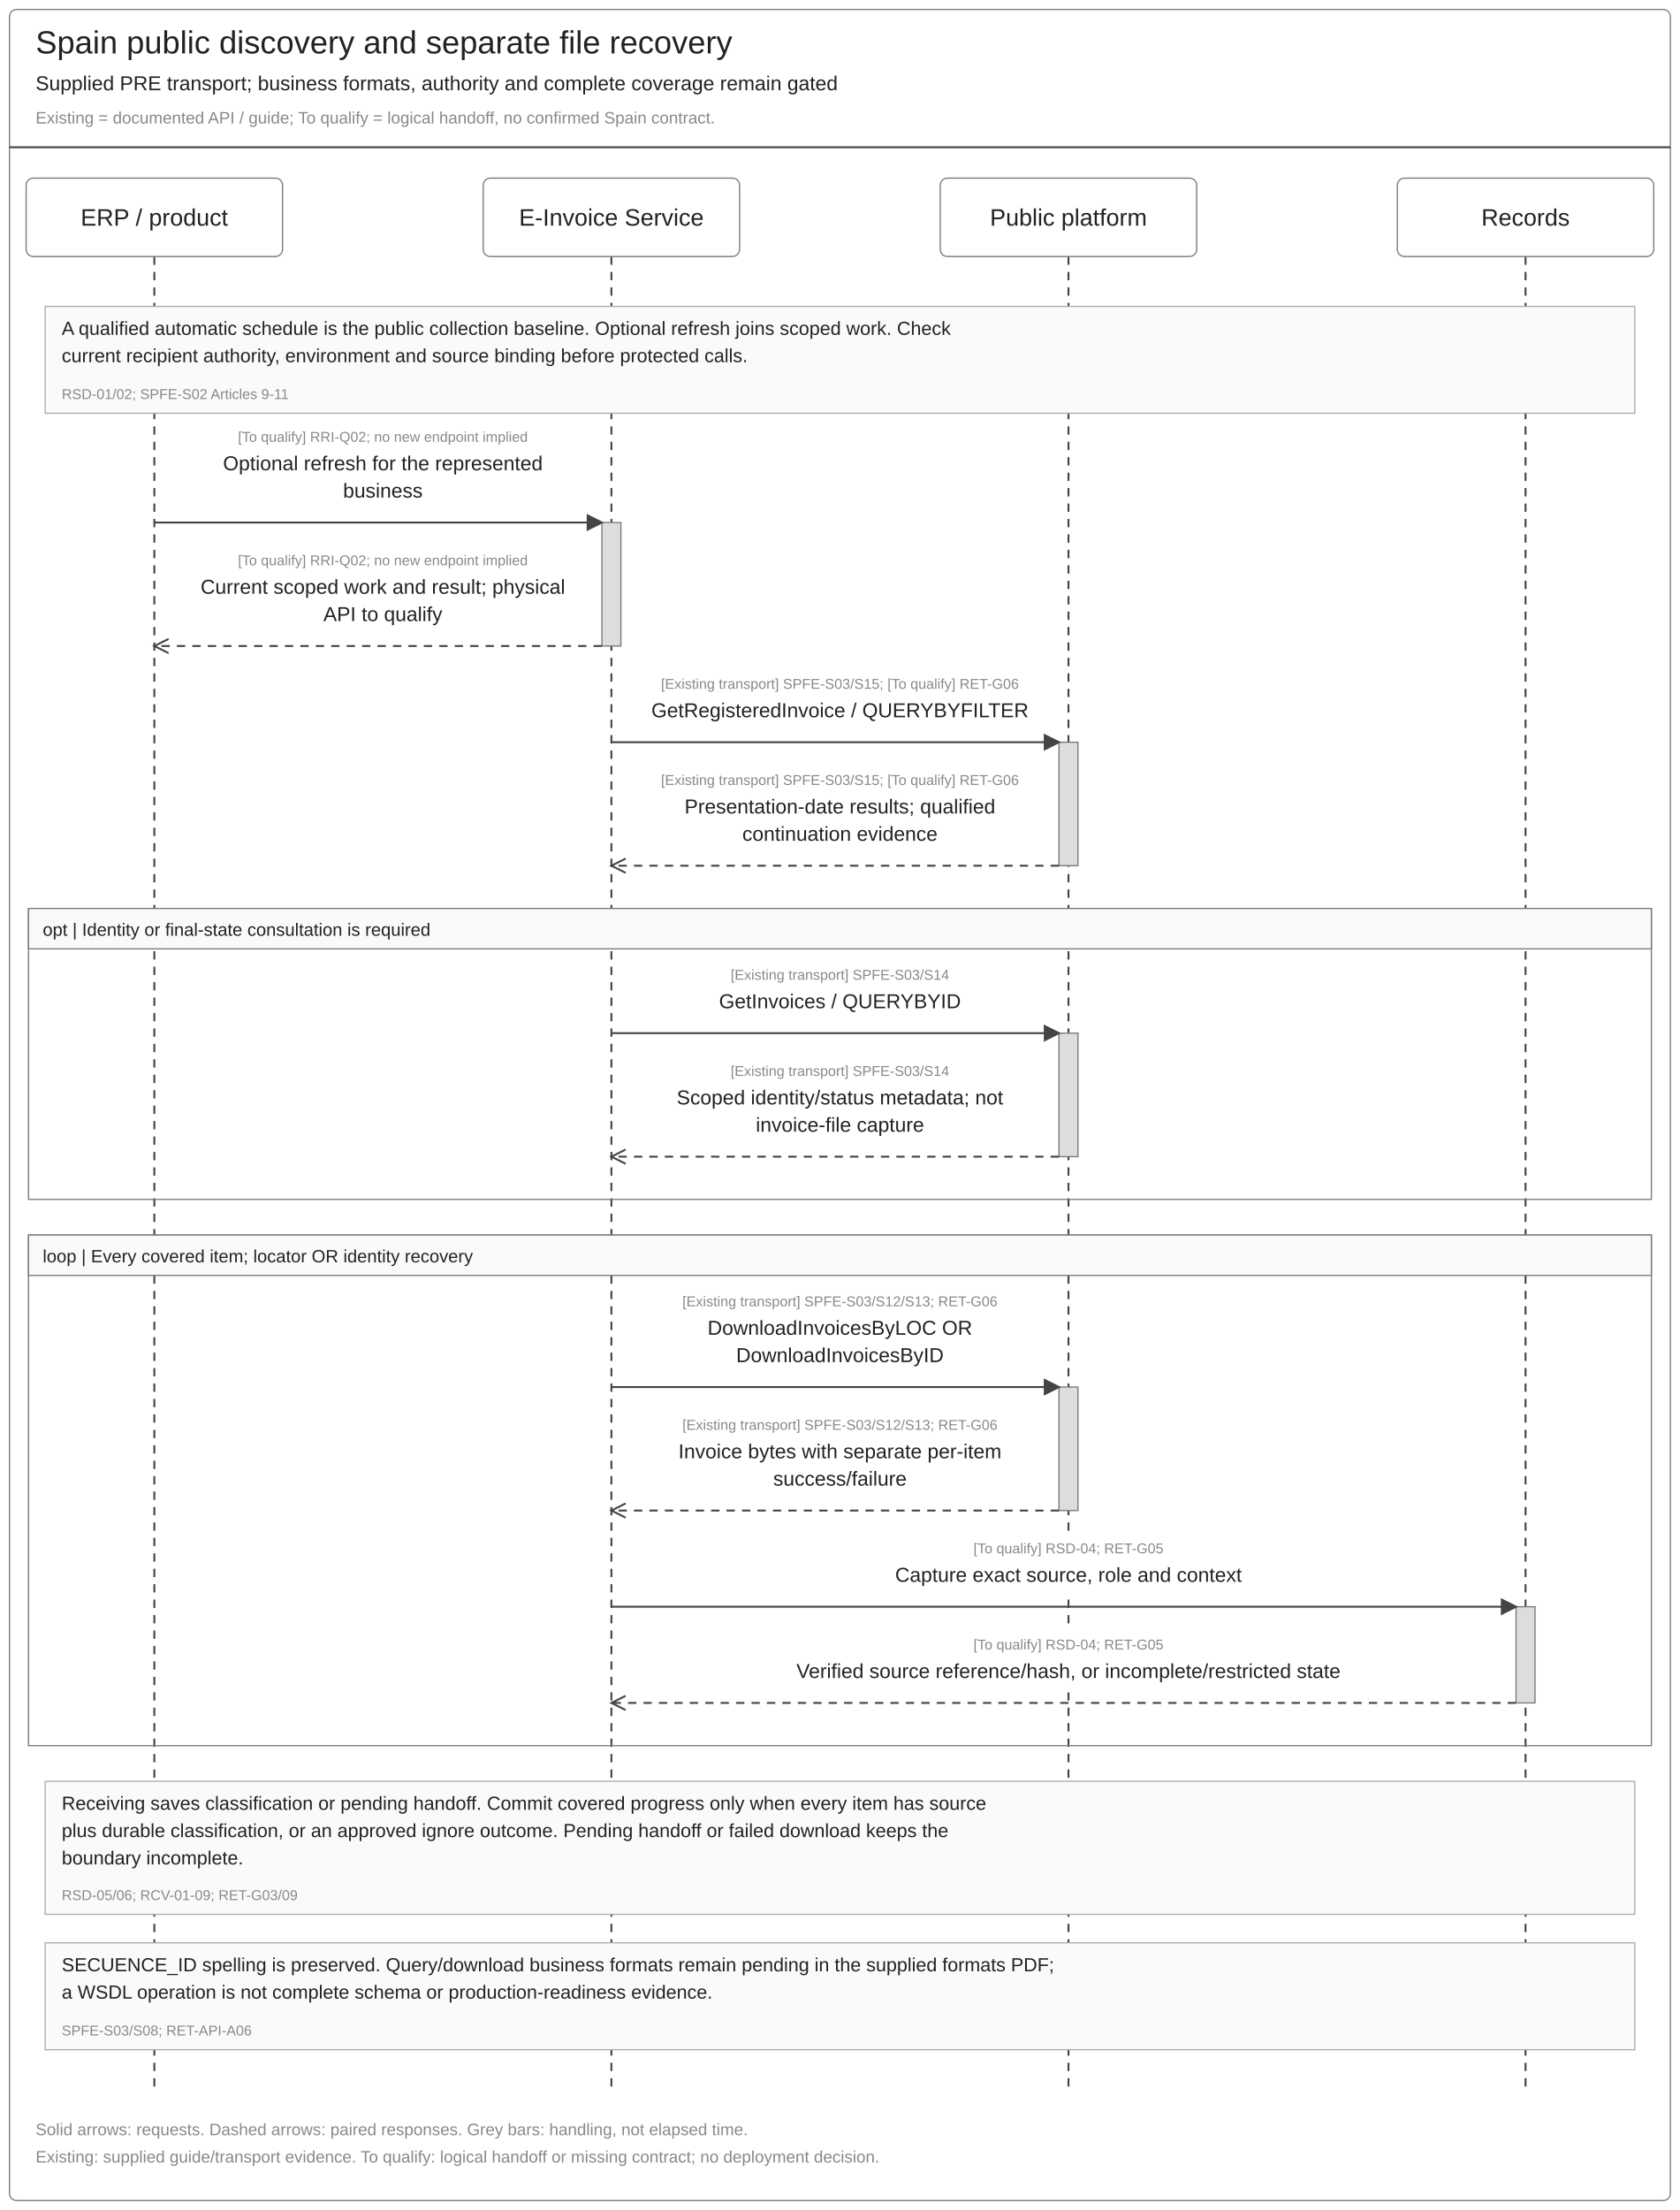
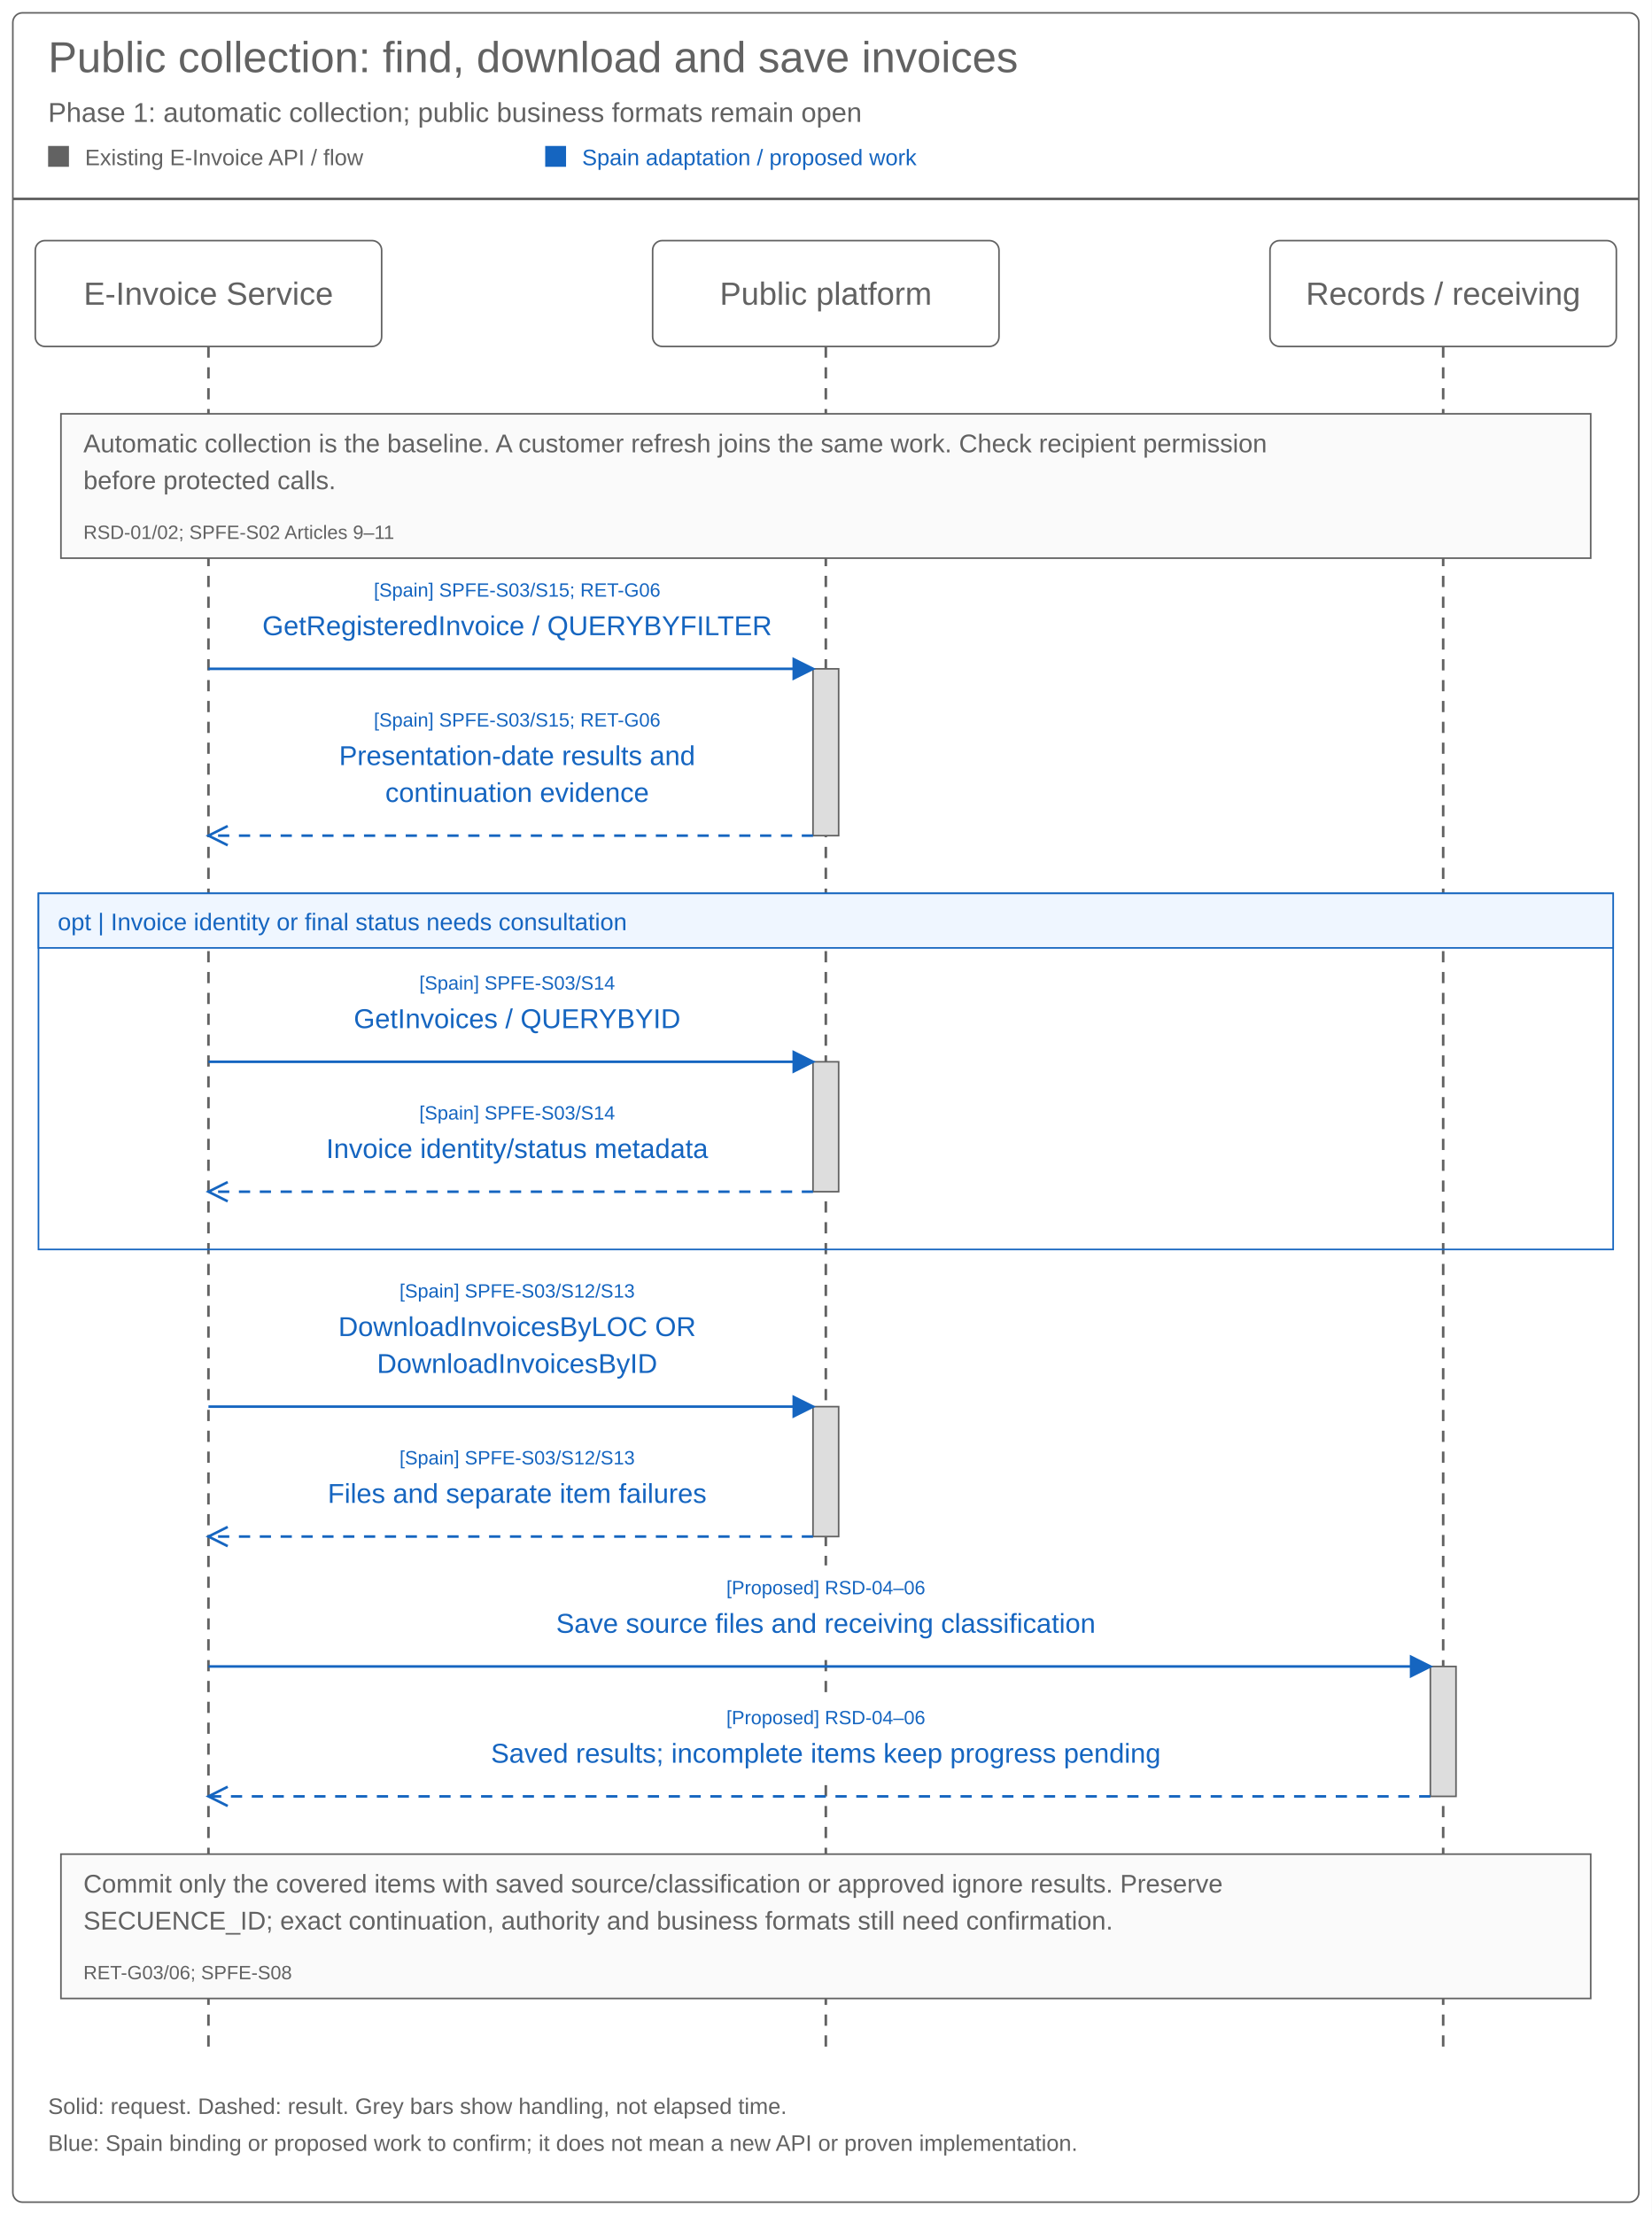
- <svg xmlns="http://www.w3.org/2000/svg" aria-label="Spain public discovery and separate file recovery" width="1415" height="1861" viewBox="0 0 1415 1861" role="img">
-   <rect width="1415" height="1861" fill="white" />
-   <rect x="8" y="8" width="1399" height="1845" fill="white" stroke="#777777" rx="6" />
-   <text font-family="Arial, sans-serif" font-size="27" text-anchor="start" x="30" y="45" fill="#222222">Spain public discovery and separate file recovery</text>
-   <text font-family="Arial, sans-serif" font-size="17" text-anchor="start" x="30" y="76" fill="#222222">Supplied PRE transport; business formats, authority and complete coverage remain gated</text>
-   <text font-family="Arial, sans-serif" font-size="14" text-anchor="start" x="30" y="104" fill="#888888">Existing = documented API / guide; To qualify = logical handoff, no confirmed Spain contract.</text>
-   <path d="M 8,124 L 1407,124" fill="none" stroke="#444444" stroke-width="1.6" />
-   <path d="M 130,216 L 130,1758" fill="none" stroke="#444444" stroke-width="1.6" stroke-dasharray="7 6" />
-   <rect x="22" y="150" width="216" height="66" fill="white" stroke="#777777" rx="6" />
-   <text font-family="Arial, sans-serif" font-size="20" text-anchor="middle" x="130" y="190" fill="#222222">ERP / product</text>
-   <path d="M 515,216 L 515,1758" fill="none" stroke="#444444" stroke-width="1.6" stroke-dasharray="7 6" />
-   <rect x="407" y="150" width="216" height="66" fill="white" stroke="#777777" rx="6" />
-   <text font-family="Arial, sans-serif" font-size="20" text-anchor="middle" x="515" y="190" fill="#222222">E-Invoice Service</text>
-   <path d="M 900,216 L 900,1758" fill="none" stroke="#444444" stroke-width="1.6" stroke-dasharray="7 6" />
-   <rect x="792" y="150" width="216" height="66" fill="white" stroke="#777777" rx="6" />
-   <text font-family="Arial, sans-serif" font-size="20" text-anchor="middle" x="900" y="190" fill="#222222">Public platform</text>
-   <path d="M 1285,216 L 1285,1758" fill="none" stroke="#444444" stroke-width="1.6" stroke-dasharray="7 6" />
-   <rect x="1177" y="150" width="216" height="66" fill="white" stroke="#777777" rx="6" />
-   <text font-family="Arial, sans-serif" font-size="20" text-anchor="middle" x="1285" y="190" fill="#222222">Records</text>
-   <rect x="24" y="765" width="1367" height="245" fill="none" stroke="#777777" rx="0" />
-   <rect x="24" y="1040" width="1367" height="430" fill="none" stroke="#777777" rx="0" />
-   <rect x="507" y="440" width="16" height="104" fill="#dddddd" stroke="#777777" rx="0" />
-   <rect x="892" y="625" width="16" height="104" fill="#dddddd" stroke="#777777" rx="0" />
-   <rect x="892" y="870" width="16" height="104" fill="#dddddd" stroke="#777777" rx="0" />
-   <rect x="892" y="1168" width="16" height="104" fill="#dddddd" stroke="#777777" rx="0" />
-   <rect x="1277" y="1353" width="16" height="81" fill="#dddddd" stroke="#777777" rx="0" />
-   <rect x="24" y="765" width="1367" height="34" fill="#fafafa" stroke="#777777" rx="0" />
-   <text font-family="Arial, sans-serif" font-size="15" text-anchor="start" x="36" y="788" fill="#222222">opt | Identity or final-state consultation is required</text>
-   <rect x="24" y="1040" width="1367" height="34" fill="#fafafa" stroke="#777777" rx="0" />
-   <text font-family="Arial, sans-serif" font-size="15" text-anchor="start" x="36" y="1063" fill="#222222">loop | Every covered item; locator OR identity recovery</text>
-   <rect x="38" y="258" width="1339" height="90" fill="#fafafa" stroke="#aaaaaa" rx="0" />
-   <text font-family="Arial, sans-serif" font-size="16" text-anchor="start" x="52" y="282" fill="#222222">A qualified automatic schedule is the public collection baseline. Optional refresh joins scoped work. Check</text>
-   <text font-family="Arial, sans-serif" font-size="16" text-anchor="start" x="52" y="305" fill="#222222">current recipient authority, environment and source binding before protected calls.</text>
-   <text font-family="Arial, sans-serif" font-size="12" text-anchor="start" x="52" y="336" fill="#888888">RSD-01/02; SPFE-S02 Articles 9-11</text>
-   <rect x="38" y="1500" width="1339" height="112" fill="#fafafa" stroke="#aaaaaa" rx="0" />
-   <text font-family="Arial, sans-serif" font-size="16" text-anchor="start" x="52" y="1524" fill="#222222">Receiving saves classification or pending handoff. Commit covered progress only when every item has source</text>
-   <text font-family="Arial, sans-serif" font-size="16" text-anchor="start" x="52" y="1547" fill="#222222">plus durable classification, or an approved ignore outcome. Pending handoff or failed download keeps the</text>
-   <text font-family="Arial, sans-serif" font-size="16" text-anchor="start" x="52" y="1570" fill="#222222">boundary incomplete.</text>
-   <text font-family="Arial, sans-serif" font-size="12" text-anchor="start" x="52" y="1600" fill="#888888">RSD-05/06; RCV-01-09; RET-G03/09</text>
-   <rect x="38" y="1636" width="1339" height="90" fill="#fafafa" stroke="#aaaaaa" rx="0" />
-   <text font-family="Arial, sans-serif" font-size="16" text-anchor="start" x="52" y="1660" fill="#222222">SECUENCE_ID spelling is preserved. Query/download business formats remain pending in the supplied formats PDF;</text>
-   <text font-family="Arial, sans-serif" font-size="16" text-anchor="start" x="52" y="1683" fill="#222222">a WSDL operation is not complete schema or production-readiness evidence.</text>
-   <text font-family="Arial, sans-serif" font-size="12" text-anchor="start" x="52" y="1714" fill="#888888">SPFE-S03/S08; RET-API-A06</text>
-   <rect x="142" y="354" width="361" height="77" fill="white" stroke="none" rx="0" />
-   <text font-family="Arial, sans-serif" font-size="12" text-anchor="middle" x="322.5" y="372" fill="#888888">[To qualify] RRI-Q02; no new endpoint implied</text>
-   <text font-family="Arial, sans-serif" font-size="17" text-anchor="middle" x="322.5" y="396" fill="#222222">Optional refresh for the represented</text>
-   <text font-family="Arial, sans-serif" font-size="17" text-anchor="middle" x="322.5" y="419" fill="#222222">business</text>
-   <path d="M 130,440 L 507,440" fill="none" stroke="#444444" stroke-width="1.6" />
-   <path stroke-width="1.6" d="M 495,434 L 507,440 L 495,446 Z" fill="#444444" stroke="#444444" />
-   <rect x="142" y="458" width="361" height="77" fill="white" stroke="none" rx="0" />
-   <text font-family="Arial, sans-serif" font-size="12" text-anchor="middle" x="322.5" y="476" fill="#888888">[To qualify] RRI-Q02; no new endpoint implied</text>
-   <text font-family="Arial, sans-serif" font-size="17" text-anchor="middle" x="322.5" y="500" fill="#222222">Current scoped work and result; physical</text>
-   <text font-family="Arial, sans-serif" font-size="17" text-anchor="middle" x="322.5" y="523" fill="#222222">API to qualify</text>
-   <path d="M 507,544 L 130,544" fill="none" stroke="#444444" stroke-width="1.6" stroke-dasharray="7 6" />
-   <path stroke-width="1.6" d="M 142,538 L 130,544 L 142,550" fill="none" stroke="#444444" />
-   <rect x="527" y="562" width="361" height="54" fill="white" stroke="none" rx="0" />
-   <text font-family="Arial, sans-serif" font-size="12" text-anchor="middle" x="707.5" y="580" fill="#888888">[Existing transport] SPFE-S03/S15; [To qualify] RET-G06</text>
-   <text font-family="Arial, sans-serif" font-size="17" text-anchor="middle" x="707.5" y="604" fill="#222222">GetRegisteredInvoice / QUERYBYFILTER</text>
-   <path d="M 515,625 L 892,625" fill="none" stroke="#444444" stroke-width="1.6" />
-   <path stroke-width="1.6" d="M 880,619 L 892,625 L 880,631 Z" fill="#444444" stroke="#444444" />
-   <rect x="527" y="643" width="361" height="77" fill="white" stroke="none" rx="0" />
-   <text font-family="Arial, sans-serif" font-size="12" text-anchor="middle" x="707.5" y="661" fill="#888888">[Existing transport] SPFE-S03/S15; [To qualify] RET-G06</text>
-   <text font-family="Arial, sans-serif" font-size="17" text-anchor="middle" x="707.5" y="685" fill="#222222">Presentation-date results; qualified</text>
-   <text font-family="Arial, sans-serif" font-size="17" text-anchor="middle" x="707.5" y="708" fill="#222222">continuation evidence</text>
-   <path d="M 892,729 L 515,729" fill="none" stroke="#444444" stroke-width="1.6" stroke-dasharray="7 6" />
-   <path stroke-width="1.6" d="M 527,723 L 515,729 L 527,735" fill="none" stroke="#444444" />
-   <rect x="527" y="807" width="361" height="54" fill="white" stroke="none" rx="0" />
-   <text font-family="Arial, sans-serif" font-size="12" text-anchor="middle" x="707.5" y="825" fill="#888888">[Existing transport] SPFE-S03/S14</text>
-   <text font-family="Arial, sans-serif" font-size="17" text-anchor="middle" x="707.5" y="849" fill="#222222">GetInvoices / QUERYBYID</text>
-   <path d="M 515,870 L 892,870" fill="none" stroke="#444444" stroke-width="1.6" />
-   <path stroke-width="1.6" d="M 880,864 L 892,870 L 880,876 Z" fill="#444444" stroke="#444444" />
-   <rect x="527" y="888" width="361" height="77" fill="white" stroke="none" rx="0" />
-   <text font-family="Arial, sans-serif" font-size="12" text-anchor="middle" x="707.5" y="906" fill="#888888">[Existing transport] SPFE-S03/S14</text>
-   <text font-family="Arial, sans-serif" font-size="17" text-anchor="middle" x="707.5" y="930" fill="#222222">Scoped identity/status metadata; not</text>
-   <text font-family="Arial, sans-serif" font-size="17" text-anchor="middle" x="707.5" y="953" fill="#222222">invoice-file capture</text>
-   <path d="M 892,974 L 515,974" fill="none" stroke="#444444" stroke-width="1.6" stroke-dasharray="7 6" />
-   <path stroke-width="1.6" d="M 527,968 L 515,974 L 527,980" fill="none" stroke="#444444" />
-   <rect x="527" y="1082" width="361" height="77" fill="white" stroke="none" rx="0" />
-   <text font-family="Arial, sans-serif" font-size="12" text-anchor="middle" x="707.5" y="1100" fill="#888888">[Existing transport] SPFE-S03/S12/S13; RET-G06</text>
-   <text font-family="Arial, sans-serif" font-size="17" text-anchor="middle" x="707.5" y="1124" fill="#222222">DownloadInvoicesByLOC OR</text>
-   <text font-family="Arial, sans-serif" font-size="17" text-anchor="middle" x="707.5" y="1147" fill="#222222">DownloadInvoicesByID</text>
-   <path d="M 515,1168 L 892,1168" fill="none" stroke="#444444" stroke-width="1.6" />
-   <path stroke-width="1.6" d="M 880,1162 L 892,1168 L 880,1174 Z" fill="#444444" stroke="#444444" />
-   <rect x="527" y="1186" width="361" height="77" fill="white" stroke="none" rx="0" />
-   <text font-family="Arial, sans-serif" font-size="12" text-anchor="middle" x="707.5" y="1204" fill="#888888">[Existing transport] SPFE-S03/S12/S13; RET-G06</text>
-   <text font-family="Arial, sans-serif" font-size="17" text-anchor="middle" x="707.5" y="1228" fill="#222222">Invoice bytes with separate per-item</text>
-   <text font-family="Arial, sans-serif" font-size="17" text-anchor="middle" x="707.5" y="1251" fill="#222222">success/failure</text>
-   <path d="M 892,1272 L 515,1272" fill="none" stroke="#444444" stroke-width="1.6" stroke-dasharray="7 6" />
-   <path stroke-width="1.6" d="M 527,1266 L 515,1272 L 527,1278" fill="none" stroke="#444444" />
-   <rect x="527" y="1290" width="746" height="54" fill="white" stroke="none" rx="0" />
-   <text font-family="Arial, sans-serif" font-size="12" text-anchor="middle" x="900.0" y="1308" fill="#888888">[To qualify] RSD-04; RET-G05</text>
-   <text font-family="Arial, sans-serif" font-size="17" text-anchor="middle" x="900.0" y="1332" fill="#222222">Capture exact source, role and context</text>
-   <path d="M 515,1353 L 1277,1353" fill="none" stroke="#444444" stroke-width="1.6" />
-   <path stroke-width="1.6" d="M 1265,1347 L 1277,1353 L 1265,1359 Z" fill="#444444" stroke="#444444" />
-   <rect x="527" y="1371" width="746" height="54" fill="white" stroke="none" rx="0" />
-   <text font-family="Arial, sans-serif" font-size="12" text-anchor="middle" x="900.0" y="1389" fill="#888888">[To qualify] RSD-04; RET-G05</text>
-   <text font-family="Arial, sans-serif" font-size="17" text-anchor="middle" x="900.0" y="1413" fill="#222222">Verified source reference/hash, or incomplete/restricted state</text>
-   <path d="M 1277,1434 L 515,1434" fill="none" stroke="#444444" stroke-width="1.6" stroke-dasharray="7 6" />
-   <path stroke-width="1.6" d="M 527,1428 L 515,1434 L 527,1440" fill="none" stroke="#444444" />
-   <text font-family="Arial, sans-serif" font-size="14" text-anchor="start" x="30" y="1798" fill="#888888">Solid arrows: requests. Dashed arrows: paired responses. Grey bars: handling, not elapsed time.</text>
-   <text font-family="Arial, sans-serif" font-size="14" text-anchor="start" x="30" y="1821" fill="#888888">Existing: supplied guide/transport evidence. To qualify: logical handoff or missing contract; no deployment decision.</text>
+ <svg xmlns="http://www.w3.org/2000/svg" aria-label="Public collection: find, download and save invoices" width="1030" height="1381" viewBox="0 0 1030 1381" role="img">
+   <rect width="1030" height="1381" fill="white" />
+   <rect x="8" y="8" width="1014" height="1365" fill="white" stroke="#626262" rx="6" />
+   <text font-family="Arial, sans-serif" font-size="27" text-anchor="start" x="30" y="45" fill="#626262">Public collection: find, download and save invoices</text>
+   <text font-family="Arial, sans-serif" font-size="17" text-anchor="start" x="30" y="76" fill="#626262">Phase 1: automatic collection; public business formats remain open</text>
+   <path d="M 8,124 L 1022,124" fill="none" stroke="#626262" stroke-width="1.6" />
+   <path d="M 130,216 L 130,1278" fill="none" stroke="#626262" stroke-width="1.6" stroke-dasharray="7 6" />
+   <rect x="22" y="150" width="216" height="66" fill="white" stroke="#626262" rx="6" />
+   <text font-family="Arial, sans-serif" font-size="20" text-anchor="middle" x="130" y="190" fill="#626262">E-Invoice Service</text>
+   <path d="M 515,216 L 515,1278" fill="none" stroke="#626262" stroke-width="1.6" stroke-dasharray="7 6" />
+   <rect x="407" y="150" width="216" height="66" fill="white" stroke="#626262" rx="6" />
+   <text font-family="Arial, sans-serif" font-size="20" text-anchor="middle" x="515" y="190" fill="#626262">Public platform</text>
+   <path d="M 900,216 L 900,1278" fill="none" stroke="#626262" stroke-width="1.6" stroke-dasharray="7 6" />
+   <rect x="792" y="150" width="216" height="66" fill="white" stroke="#626262" rx="6" />
+   <text font-family="Arial, sans-serif" font-size="20" text-anchor="middle" x="900" y="190" fill="#626262">Records / receiving</text>
+   <rect x="24" y="557" width="982" height="222" fill="none" stroke="#1565C0" rx="0" />
+   <rect x="507" y="417" width="16" height="104" fill="#dddddd" stroke="#626262" rx="0" />
+   <rect x="507" y="662" width="16" height="81" fill="#dddddd" stroke="#626262" rx="0" />
+   <rect x="507" y="877" width="16" height="81" fill="#dddddd" stroke="#626262" rx="0" />
+   <rect x="892" y="1039" width="16" height="81" fill="#dddddd" stroke="#626262" rx="0" />
+   <rect x="24" y="557" width="982" height="34" fill="#EFF6FF" stroke="#1565C0" rx="0" />
+   <text font-family="Arial, sans-serif" font-size="15" text-anchor="start" x="36" y="580" fill="#1565C0">opt | Invoice identity or final status needs consultation</text>
+   <rect x="38" y="258" width="954" height="90" fill="#fafafa" stroke="#626262" rx="0" />
+   <text font-family="Arial, sans-serif" font-size="16" text-anchor="start" x="52" y="282" fill="#626262">Automatic collection is the baseline. A customer refresh joins the same work. Check recipient permission</text>
+   <text font-family="Arial, sans-serif" font-size="16" text-anchor="start" x="52" y="305" fill="#626262">before protected calls.</text>
+   <text font-family="Arial, sans-serif" font-size="12" text-anchor="start" x="52" y="336" fill="#626262">RSD-01/02; SPFE-S02 Articles 9–11</text>
+   <rect x="38" y="1156" width="954" height="90" fill="#fafafa" stroke="#626262" rx="0" />
+   <text font-family="Arial, sans-serif" font-size="16" text-anchor="start" x="52" y="1180" fill="#626262">Commit only the covered items with saved source/classification or approved ignore results. Preserve</text>
+   <text font-family="Arial, sans-serif" font-size="16" text-anchor="start" x="52" y="1203" fill="#626262">SECUENCE_ID; exact continuation, authority and business formats still need confirmation.</text>
+   <text font-family="Arial, sans-serif" font-size="12" text-anchor="start" x="52" y="1234" fill="#626262">RET-G03/06; SPFE-S08</text>
+   <rect x="142" y="354" width="361" height="54" fill="white" stroke="none" rx="0" />
+   <text font-family="Arial, sans-serif" font-size="12" text-anchor="middle" x="322.5" y="372" fill="#1565C0">[Spain] SPFE-S03/S15; RET-G06</text>
+   <text font-family="Arial, sans-serif" font-size="17" text-anchor="middle" x="322.5" y="396" fill="#1565C0">GetRegisteredInvoice / QUERYBYFILTER</text>
+   <path d="M 130,417 L 507,417" fill="none" stroke="#1565C0" stroke-width="1.6" />
+   <path stroke-width="1.6" d="M 495,411 L 507,417 L 495,423 Z" fill="#1565C0" stroke="#1565C0" />
+   <rect x="142" y="435" width="361" height="77" fill="white" stroke="none" rx="0" />
+   <text font-family="Arial, sans-serif" font-size="12" text-anchor="middle" x="322.5" y="453" fill="#1565C0">[Spain] SPFE-S03/S15; RET-G06</text>
+   <text font-family="Arial, sans-serif" font-size="17" text-anchor="middle" x="322.5" y="477" fill="#1565C0">Presentation-date results and</text>
+   <text font-family="Arial, sans-serif" font-size="17" text-anchor="middle" x="322.5" y="500" fill="#1565C0">continuation evidence</text>
+   <path d="M 507,521 L 130,521" fill="none" stroke="#1565C0" stroke-width="1.6" stroke-dasharray="7 6" />
+   <path stroke-width="1.6" d="M 142,515 L 130,521 L 142,527" fill="none" stroke="#1565C0" />
+   <rect x="142" y="599" width="361" height="54" fill="white" stroke="none" rx="0" />
+   <text font-family="Arial, sans-serif" font-size="12" text-anchor="middle" x="322.5" y="617" fill="#1565C0">[Spain] SPFE-S03/S14</text>
+   <text font-family="Arial, sans-serif" font-size="17" text-anchor="middle" x="322.5" y="641" fill="#1565C0">GetInvoices / QUERYBYID</text>
+   <path d="M 130,662 L 507,662" fill="none" stroke="#1565C0" stroke-width="1.6" />
+   <path stroke-width="1.6" d="M 495,656 L 507,662 L 495,668 Z" fill="#1565C0" stroke="#1565C0" />
+   <rect x="142" y="680" width="361" height="54" fill="white" stroke="none" rx="0" />
+   <text font-family="Arial, sans-serif" font-size="12" text-anchor="middle" x="322.5" y="698" fill="#1565C0">[Spain] SPFE-S03/S14</text>
+   <text font-family="Arial, sans-serif" font-size="17" text-anchor="middle" x="322.5" y="722" fill="#1565C0">Invoice identity/status metadata</text>
+   <path d="M 507,743 L 130,743" fill="none" stroke="#1565C0" stroke-width="1.6" stroke-dasharray="7 6" />
+   <path stroke-width="1.6" d="M 142,737 L 130,743 L 142,749" fill="none" stroke="#1565C0" />
+   <rect x="142" y="791" width="361" height="77" fill="white" stroke="none" rx="0" />
+   <text font-family="Arial, sans-serif" font-size="12" text-anchor="middle" x="322.5" y="809" fill="#1565C0">[Spain] SPFE-S03/S12/S13</text>
+   <text font-family="Arial, sans-serif" font-size="17" text-anchor="middle" x="322.5" y="833" fill="#1565C0">DownloadInvoicesByLOC OR</text>
+   <text font-family="Arial, sans-serif" font-size="17" text-anchor="middle" x="322.5" y="856" fill="#1565C0">DownloadInvoicesByID</text>
+   <path d="M 130,877 L 507,877" fill="none" stroke="#1565C0" stroke-width="1.6" />
+   <path stroke-width="1.6" d="M 495,871 L 507,877 L 495,883 Z" fill="#1565C0" stroke="#1565C0" />
+   <rect x="142" y="895" width="361" height="54" fill="white" stroke="none" rx="0" />
+   <text font-family="Arial, sans-serif" font-size="12" text-anchor="middle" x="322.5" y="913" fill="#1565C0">[Spain] SPFE-S03/S12/S13</text>
+   <text font-family="Arial, sans-serif" font-size="17" text-anchor="middle" x="322.5" y="937" fill="#1565C0">Files and separate item failures</text>
+   <path d="M 507,958 L 130,958" fill="none" stroke="#1565C0" stroke-width="1.6" stroke-dasharray="7 6" />
+   <path stroke-width="1.6" d="M 142,952 L 130,958 L 142,964" fill="none" stroke="#1565C0" />
+   <rect x="142" y="976" width="746" height="54" fill="white" stroke="none" rx="0" />
+   <text font-family="Arial, sans-serif" font-size="12" text-anchor="middle" x="515.0" y="994" fill="#1565C0">[Proposed] RSD-04–06</text>
+   <text font-family="Arial, sans-serif" font-size="17" text-anchor="middle" x="515.0" y="1018" fill="#1565C0">Save source files and receiving classification</text>
+   <path d="M 130,1039 L 892,1039" fill="none" stroke="#1565C0" stroke-width="1.6" />
+   <path stroke-width="1.6" d="M 880,1033 L 892,1039 L 880,1045 Z" fill="#1565C0" stroke="#1565C0" />
+   <rect x="142" y="1057" width="746" height="54" fill="white" stroke="none" rx="0" />
+   <text font-family="Arial, sans-serif" font-size="12" text-anchor="middle" x="515.0" y="1075" fill="#1565C0">[Proposed] RSD-04–06</text>
+   <text font-family="Arial, sans-serif" font-size="17" text-anchor="middle" x="515.0" y="1099" fill="#1565C0">Saved results; incomplete items keep progress pending</text>
+   <path d="M 892,1120 L 130,1120" fill="none" stroke="#1565C0" stroke-width="1.6" stroke-dasharray="7 6" />
+   <path stroke-width="1.6" d="M 142,1114 L 130,1120 L 142,1126" fill="none" stroke="#1565C0" />
+   <text font-family="Arial, sans-serif" font-size="14" text-anchor="start" x="30" y="1318" fill="#626262">Solid: request. Dashed: result. Grey bars show handling, not elapsed time.</text>
+   <text font-family="Arial, sans-serif" font-size="14" text-anchor="start" x="30" y="1341" fill="#626262">Blue: Spain binding or proposed work to confirm; it does not mean a new API or proven implementation.</text>
+   <rect id="reuse-legend-grey-swatch" x="30" y="91" width="13" height="13" fill="#626262" />
+   <text font-family="Arial, sans-serif" font-size="14" id="reuse-legend-grey-label" x="53" y="103" fill="#626262">Existing E-Invoice API / flow</text>
+   <rect id="reuse-legend-blue-swatch" x="340" y="91" width="13" height="13" fill="#1565C0" />
+   <text font-family="Arial, sans-serif" font-size="14" id="reuse-legend-blue-label" x="363" y="103" fill="#1565C0">Spain adaptation / proposed work</text>
</svg>
